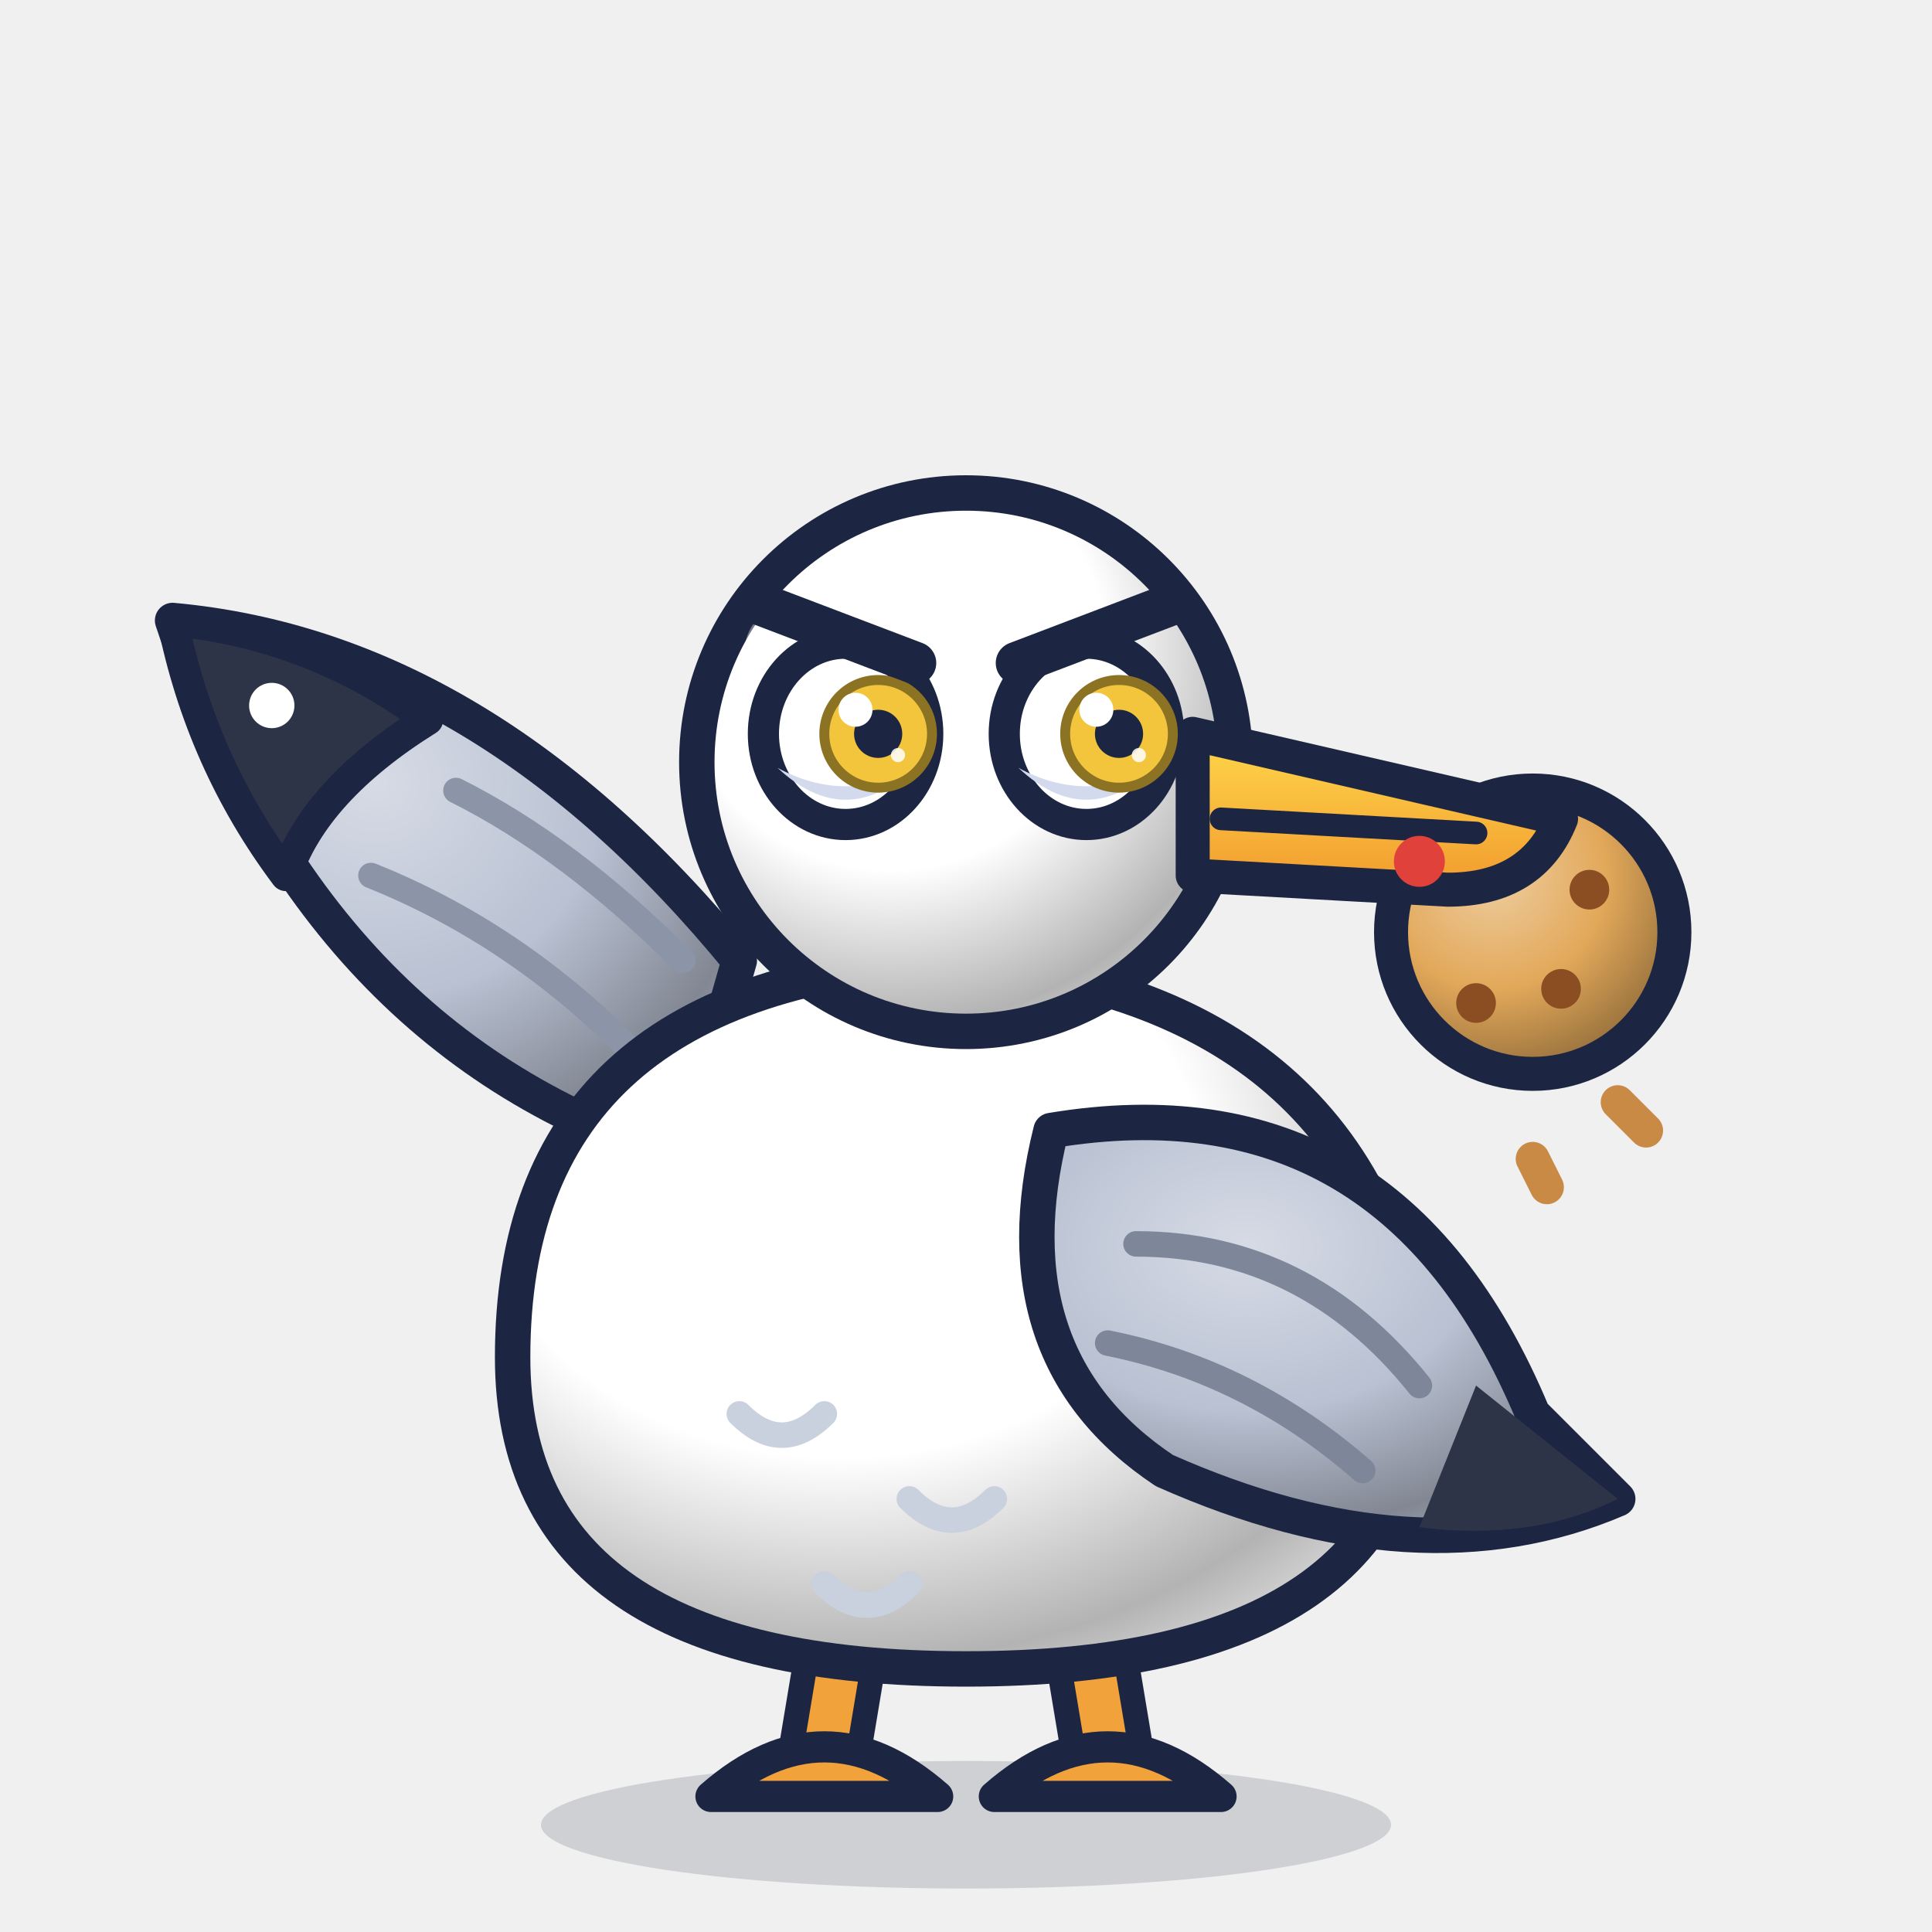
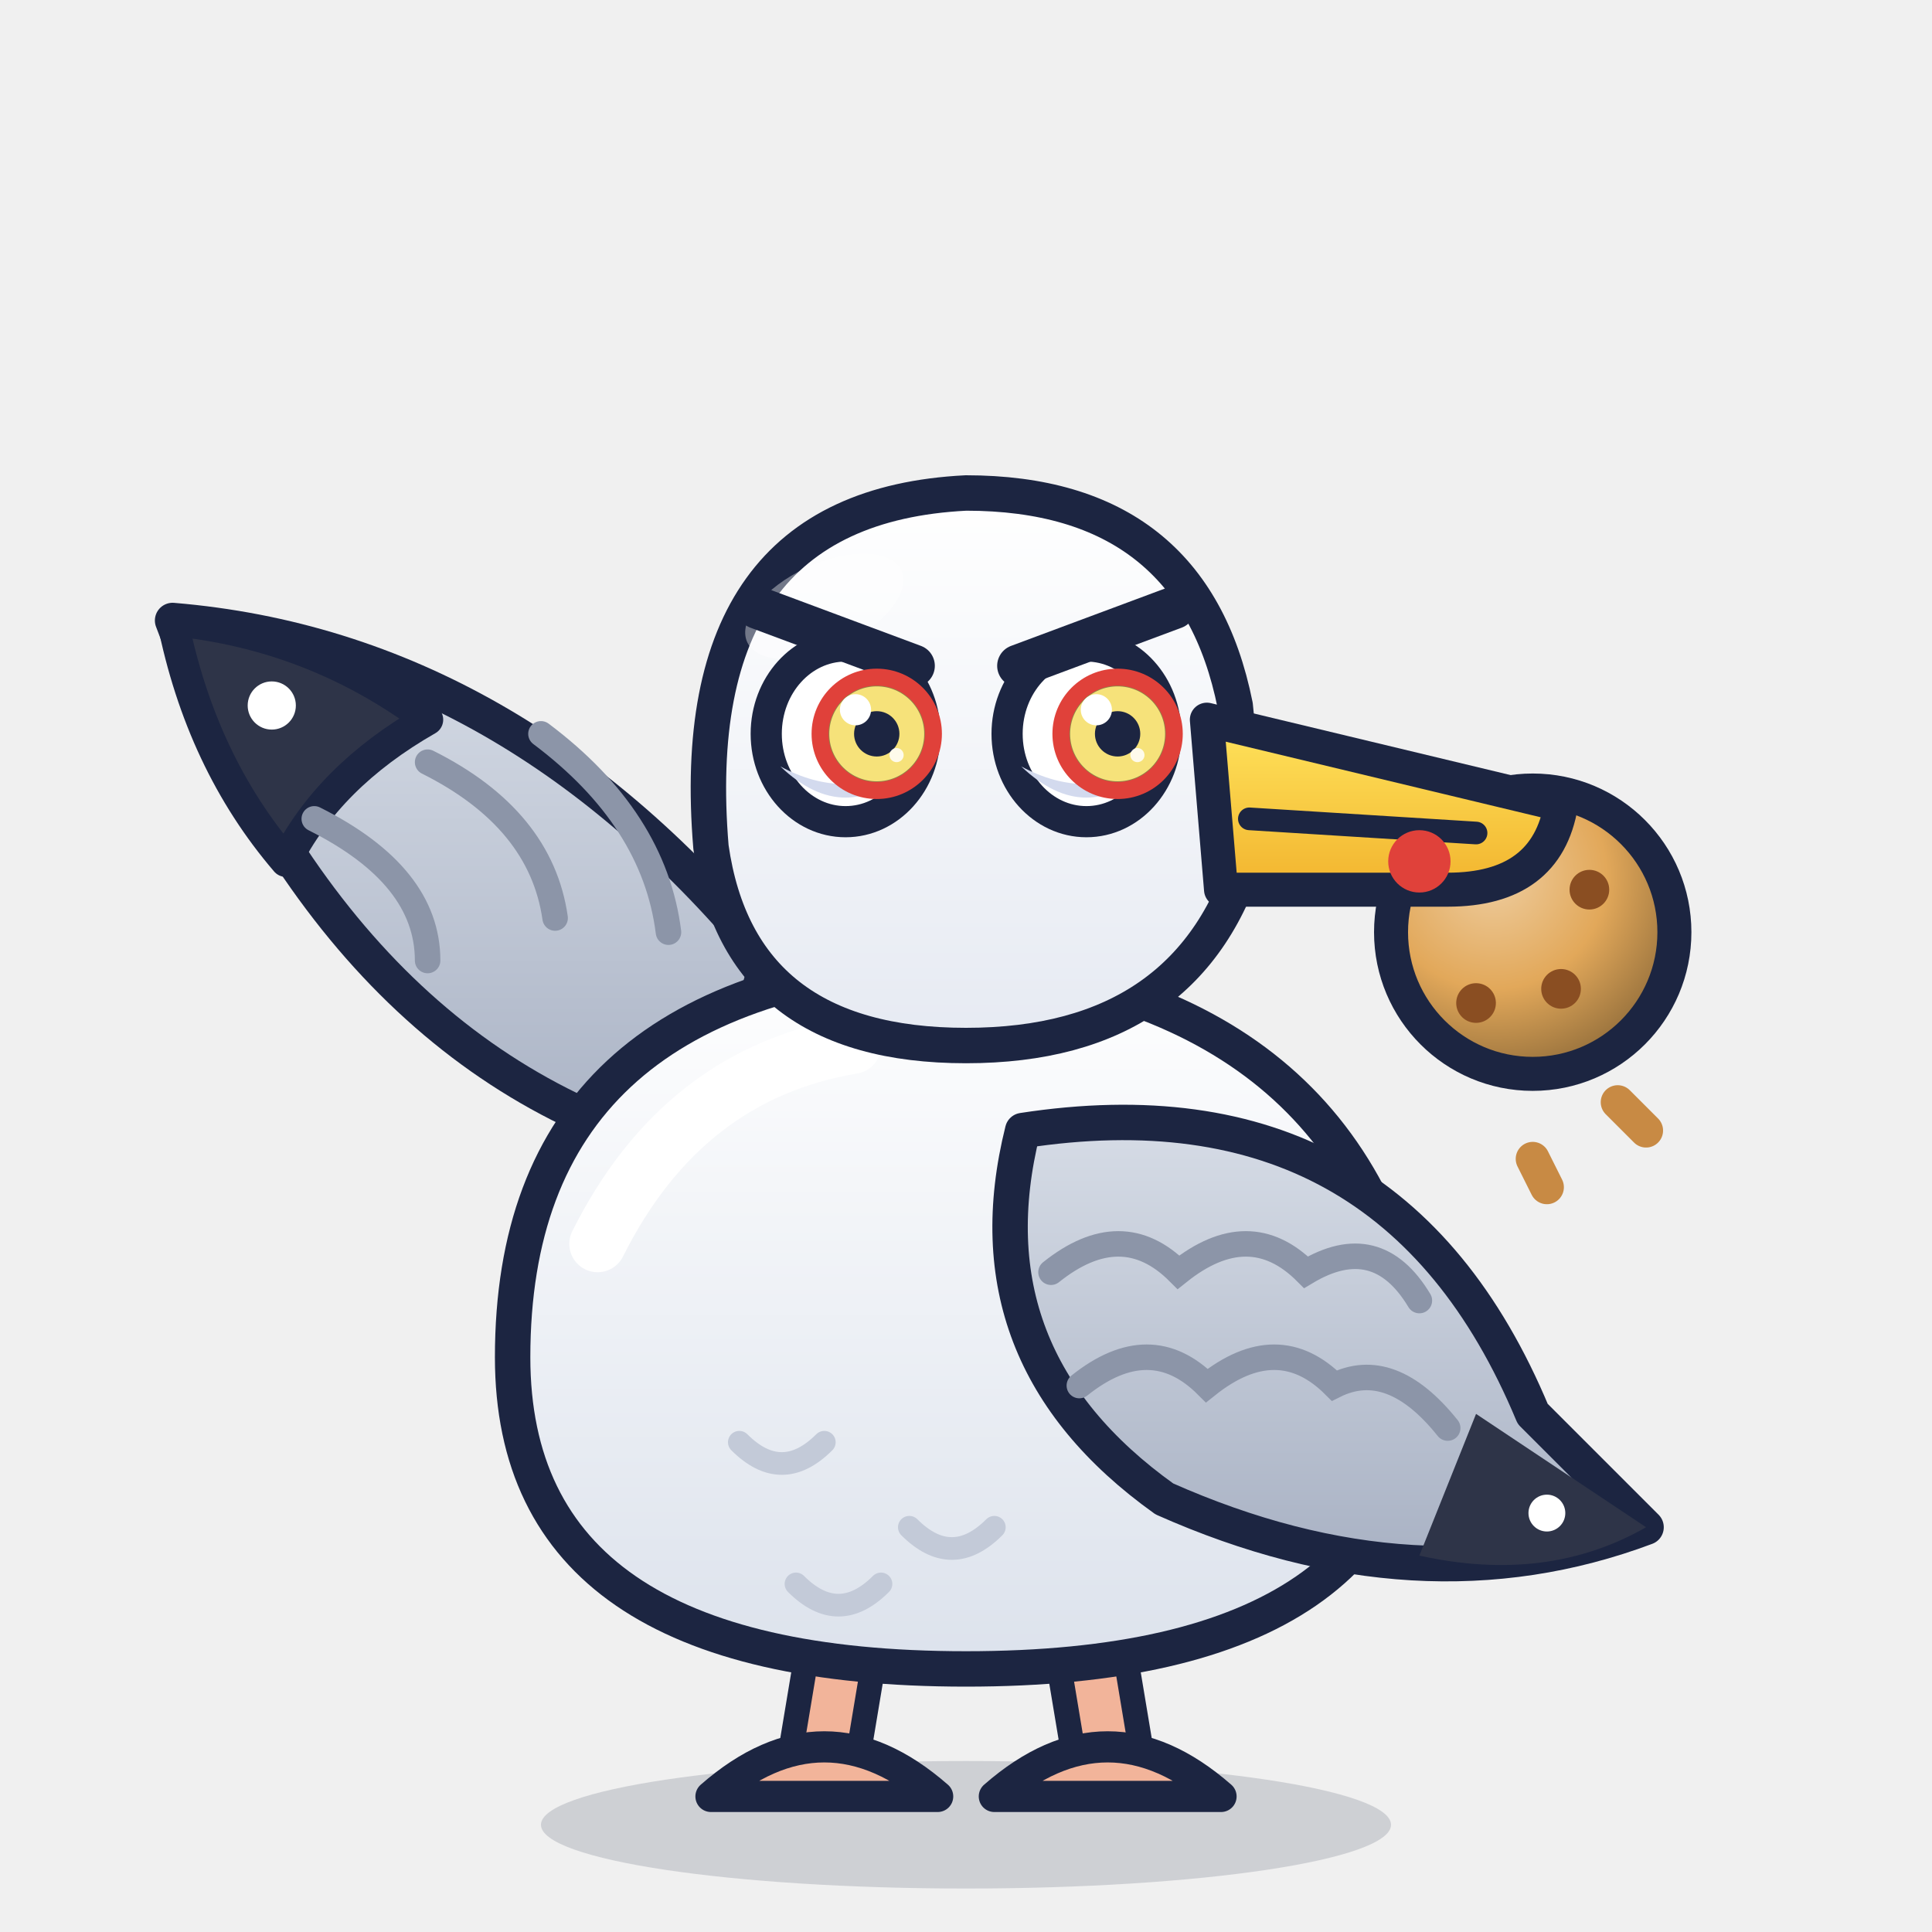
<svg viewBox="0 0 120 120" aria-hidden="true">
  <defs>
-     <radialGradient id="mmoewe_0" cx="36%" cy="30%" r="80%">
-       <stop offset="0" stop-color="#ffffff" />
-       <stop offset=".5" stop-color="#FFFFFF" />
-       <stop offset=".86" stop-color="#b3b3b3" />
-       <stop offset="1" stop-color="#dbdbdb" />
-     </radialGradient>
-     <radialGradient id="mmoewe_1" cx="36%" cy="30%" r="80%">
-       <stop offset="0" stop-color="#d6dbe5" />
-       <stop offset=".5" stop-color="#B9C1D2" />
-       <stop offset=".86" stop-color="#828793" />
-       <stop offset="1" stop-color="#9fa6b5" />
-     </radialGradient>
+     <linearGradient id="mmoewe_0" x1="0" y1="0" x2="0" y2="1">
+       <stop offset="0" stop-color="#FFFFFF" />
+       <stop offset="1" stop-color="#DCE2EC" />
+     </linearGradient>
+     <linearGradient id="mmoewe_1" x1="0" y1="0" x2="0" y2="1">
+       <stop offset="0" stop-color="#FFFFFF" />
+       <stop offset="1" stop-color="#E6EAF2" />
+     </linearGradient>
    <linearGradient id="mmoewe_2" x1="0" y1="0" x2="0" y2="1">
-       <stop offset="0" stop-color="#FFD84A" />
-       <stop offset="1" stop-color="#F29A2E" />
+       <stop offset="0" stop-color="#D6DCE6" />
+       <stop offset="1" stop-color="#A9B2C4" />
    </linearGradient>
-     <radialGradient id="mmoewe_3" cx="36%" cy="30%" r="80%">
+     <linearGradient id="mmoewe_3" x1="0" y1="0" x2="0" y2="1">
+       <stop offset="0" stop-color="#FFE45C" />
+       <stop offset="1" stop-color="#F2B42E" />
+     </linearGradient>
+     <radialGradient id="mmoewe_4" cx="36%" cy="30%" r="80%">
      <stop offset="0" stop-color="#eecd9f" />
      <stop offset=".5" stop-color="#E2A85A" />
      <stop offset=".86" stop-color="#9e763f" />
      <stop offset="1" stop-color="#c2904d" />
    </radialGradient>
  </defs>
  <g transform="translate(7.2 13.9) scale(0.88)">
    <ellipse cx="60" cy="113" rx="30" ry="4.5" fill="#1C2541" opacity=".16" />
    <path d="M52 96 L50 108" fill="none" stroke="#1C2541" stroke-width="6.5" stroke-linecap="round" stroke-linejoin="round" />
-     <path d="M52 96 L50 108" fill="none" stroke="#F2A23A" stroke-width="3" stroke-linecap="round" stroke-linejoin="round" />
+     <path d="M52 96 L50 108" fill="none" stroke="#F2B49A" stroke-width="3" stroke-linecap="round" stroke-linejoin="round" />
    <path d="M68 96 L70 108" fill="none" stroke="#1C2541" stroke-width="6.5" stroke-linecap="round" stroke-linejoin="round" />
-     <path d="M68 96 L70 108" fill="none" stroke="#F2A23A" stroke-width="3" stroke-linecap="round" stroke-linejoin="round" />
-     <path d="M42 111 Q50 104 58 111 Z M62 111 Q70 104 78 111 Z" fill="#F2A23A" stroke="#1C2541" stroke-width="2.20" stroke-linejoin="round" stroke-linecap="round" />
-     <path d="M40 66 Q14 58 4 28 Q26 30 44 52 Z" fill="url(#mmoewe_1)" stroke="#1C2541" stroke-width="2.50" stroke-linejoin="round" stroke-linecap="round" />
-     <path d="M4 28 Q14 29 22 35 Q14 40 12 46 Q6 38 4 28 Z" fill="#2E3448" stroke="#1C2541" stroke-width="2.20" stroke-linejoin="round" stroke-linecap="round" />
-     <circle cx="11" cy="34" r="1.6" fill="#fff" />
-     <path d="M18 46 Q28 50 36 58 M24 40 Q32 44 40 52" fill="none" stroke="#8C95A8" stroke-width="1.8" stroke-linecap="round" />
+     <path d="M68 96 L70 108" fill="none" stroke="#F2B49A" stroke-width="3" stroke-linecap="round" stroke-linejoin="round" />
+     <path d="M42 111 Q50 104 58 111 Z M62 111 Q70 104 78 111 Z" fill="#F2B49A" stroke="#1C2541" stroke-width="2.20" stroke-linejoin="round" stroke-linecap="round" />
+     <path d="M42 66 Q16 60 4 28 Q28 30 46 52 Z" fill="url(#mmoewe_2)" stroke="#1C2541" stroke-width="2.50" stroke-linejoin="round" stroke-linecap="round" />
+     <path d="M4 28 Q14 29 22 35 Q15 39 12 45 Q6 38 4 28 Z" fill="#2E3448" stroke="#1C2541" stroke-width="2.20" stroke-linejoin="round" stroke-linecap="round" />
+     <circle cx="11" cy="34" r="1.7" fill="#fff" />
+     <path d="M14 42 Q22 46 22 52 M22 38 Q30 42 31 49 M30 36 Q38 42 39 50" fill="none" stroke="#8C95A8" stroke-width="1.8" stroke-linecap="round" />
    <path d="M28 80 Q28 54 58 52 Q88 54 92 80 Q92 102 60 102 Q28 102 28 80 Z" fill="url(#mmoewe_0)" stroke="#1C2541" stroke-width="2.50" stroke-linejoin="round" stroke-linecap="round" />
-     <path d="M44 84 q3 3 6 0 M56 90 q3 3 6 0 M50 96 q3 3 6 0" fill="none" stroke="#C9D0DE" stroke-width="1.8" stroke-linecap="round" />
-     <path d="M66 64 Q90 60 100 84 L106 90 Q92 96 74 88 Q62 80 66 64 Z" fill="url(#mmoewe_1)" stroke="#1C2541" stroke-width="2.50" stroke-linejoin="round" stroke-linecap="round" />
-     <path d="M96 82 L106 90 Q100 93 92 92 Z" fill="#2E3448" />
-     <path d="M72 72 Q84 72 92 82 M70 79 Q80 81 88 88" fill="none" stroke="#7E879A" stroke-width="1.8" stroke-linecap="round" />
-     <circle cx="60" cy="38" r="19" fill="url(#mmoewe_0)" stroke="#1C2541" stroke-width="2.50" stroke-linejoin="round" stroke-linecap="round" />
-     <ellipse cx="50" cy="28" rx="6" ry="3" fill="#fff" opacity=".38" transform="rotate(-25 50 28)" />
-     <circle cx="100" cy="50" r="10" fill="url(#mmoewe_3)" stroke="#1C2541" stroke-width="2.40" stroke-linejoin="round" stroke-linecap="round" />
+     <path d="M34 72 Q40 60 52 58" fill="none" stroke="#fff" stroke-width="4" stroke-linecap="round" />
+     <path d="M44 86 q3 3 6 0 M56 92 q3 3 6 0 M48 96 q3 3 6 0" fill="none" stroke="#C3CAD8" stroke-width="1.6" stroke-linecap="round" />
+     <path d="M64 64 Q90 60 100 84 L108 92 Q92 98 74 90 Q60 80 64 64 Z" fill="url(#mmoewe_2)" stroke="#1C2541" stroke-width="2.50" stroke-linejoin="round" stroke-linecap="round" />
+     <path d="M66 74 q5 -4 9 0 q5 -4 9 0 q5 -3 8 2 M68 82 q5 -4 9 0 q5 -4 9 0 q4 -2 8 3" fill="none" stroke="#8C95A8" stroke-width="1.8" stroke-linecap="round" />
+     <path d="M96 84 L108 92 Q101 96 92 94 Z" fill="#2E3448" />
+     <circle cx="101" cy="91" r="1.3" fill="#fff" />
+     <path d="M42 44 Q40 20 60 19 Q76 19 79 34 L80 44 Q76 58 60 58 Q44 58 42 44 Z" fill="url(#mmoewe_1)" stroke="#1C2541" stroke-width="2.50" stroke-linejoin="round" stroke-linecap="round" />
+     <ellipse cx="50" cy="27" rx="6" ry="3" fill="#fff" opacity=".38" transform="rotate(-25 50 27)" />
+     <circle cx="100" cy="50" r="10" fill="url(#mmoewe_4)" stroke="#1C2541" stroke-width="2.40" stroke-linejoin="round" stroke-linecap="round" />
    <circle cx="96" cy="46" r="1.4" fill="#8A4E22" />
    <circle cx="102" cy="54" r="1.4" fill="#8A4E22" />
    <circle cx="96" cy="55" r="1.4" fill="#8A4E22" />
    <circle cx="104" cy="47" r="1.4" fill="#8A4E22" />
-     <path d="M76 36 L102 42 Q100 47 94 47 L76 46 Z" fill="url(#mmoewe_2)" stroke="#1C2541" stroke-width="2.40" stroke-linejoin="round" stroke-linecap="round" />
-     <path d="M78 42 L96 43" fill="none" stroke="#1C2541" stroke-width="1.60" stroke-linejoin="round" stroke-linecap="round" />
-     <circle cx="92" cy="45" r="1.8" fill="#E0413A" />
-     <ellipse cx="51.5" cy="36" rx="5.8" ry="6.4" fill="#fff" stroke="#1C2541" stroke-width="2.20" stroke-linejoin="round" stroke-linecap="round" />
-     <path d="M46.7 38.4 Q51.5 42.9 56.3 38.4 Q51.5 41 46.7 38.4 Z" fill="#D3DAEE" />
-     <circle cx="53.8" cy="36" r="3.8" fill="#F2C53D" stroke="#8c7223" stroke-width="0.7" />
-     <circle cx="53.8" cy="36" r="1.7" fill="#1C2541" />
-     <circle cx="52.2" cy="34.3" r="1.2" fill="#fff" />
-     <circle cx="55.2" cy="37.5" r="0.5" fill="#fff" opacity=".85" />
-     <path d="M45.1 26.7 L56.4 31" fill="none" stroke="#1C2541" stroke-width="3" stroke-linecap="round" />
-     <ellipse cx="68.5" cy="36" rx="5.8" ry="6.4" fill="#fff" stroke="#1C2541" stroke-width="2.20" stroke-linejoin="round" stroke-linecap="round" />
-     <path d="M63.7 38.4 Q68.5 42.9 73.3 38.4 Q68.5 41 63.7 38.4 Z" fill="#D3DAEE" />
-     <circle cx="70.8" cy="36" r="3.8" fill="#F2C53D" stroke="#8c7223" stroke-width="0.7" />
-     <circle cx="70.8" cy="36" r="1.7" fill="#1C2541" />
-     <circle cx="69.2" cy="34.3" r="1.2" fill="#fff" />
-     <circle cx="72.2" cy="37.5" r="0.5" fill="#fff" opacity=".85" />
-     <path d="M74.9 26.7 L63.6 31" fill="none" stroke="#1C2541" stroke-width="3" stroke-linecap="round" />
+     <path d="M77 35 L102 41 Q101 47 94 47 L78 47 Z" fill="url(#mmoewe_3)" stroke="#1C2541" stroke-width="2.40" stroke-linejoin="round" stroke-linecap="round" />
+     <path d="M80 42 L96 43" fill="none" stroke="#1C2541" stroke-width="1.60" stroke-linejoin="round" stroke-linecap="round" />
+     <circle cx="92" cy="45" r="2.2" fill="#E0413A" />
+     <ellipse cx="51.5" cy="36" rx="5.6" ry="6.2" fill="#fff" stroke="#1C2541" stroke-width="2.20" stroke-linejoin="round" stroke-linecap="round" />
+     <path d="M46.9 38.3 Q51.5 42.7 56.1 38.3 Q51.5 40.8 46.9 38.3 Z" fill="#D3DAEE" />
+     <circle cx="53.7" cy="36" r="3.7" fill="#F6E27A" stroke="#8f8347" stroke-width="0.7" />
+     <circle cx="53.7" cy="36" r="1.6" fill="#1C2541" />
+     <circle cx="52.2" cy="34.3" r="1.1" fill="#fff" />
+     <circle cx="55.1" cy="37.5" r="0.5" fill="#fff" opacity=".85" />
+     <path d="M45.3 27.1 L56.3 31.2" fill="none" stroke="#1C2541" stroke-width="3" stroke-linecap="round" />
+     <ellipse cx="68.5" cy="36" rx="5.6" ry="6.2" fill="#fff" stroke="#1C2541" stroke-width="2.20" stroke-linejoin="round" stroke-linecap="round" />
+     <path d="M63.9 38.3 Q68.5 42.7 73.1 38.3 Q68.5 40.8 63.9 38.3 Z" fill="#D3DAEE" />
+     <circle cx="70.7" cy="36" r="3.7" fill="#F6E27A" stroke="#8f8347" stroke-width="0.7" />
+     <circle cx="70.7" cy="36" r="1.6" fill="#1C2541" />
+     <circle cx="69.2" cy="34.3" r="1.1" fill="#fff" />
+     <circle cx="72.1" cy="37.5" r="0.5" fill="#fff" opacity=".85" />
+     <path d="M74.7 27.1 L63.7 31.2" fill="none" stroke="#1C2541" stroke-width="3" stroke-linecap="round" />
+     <circle cx="53.7" cy="36" r="4" fill="none" stroke="#E0413A" stroke-width="1.2" />
+     <circle cx="70.7" cy="36" r="4" fill="none" stroke="#E0413A" stroke-width="1.2" />
    <path d="M106 62 l2 2 M100 66 l1 2" stroke="#C88A44" stroke-width="2.4" stroke-linecap="round" />
  </g>
</svg>
